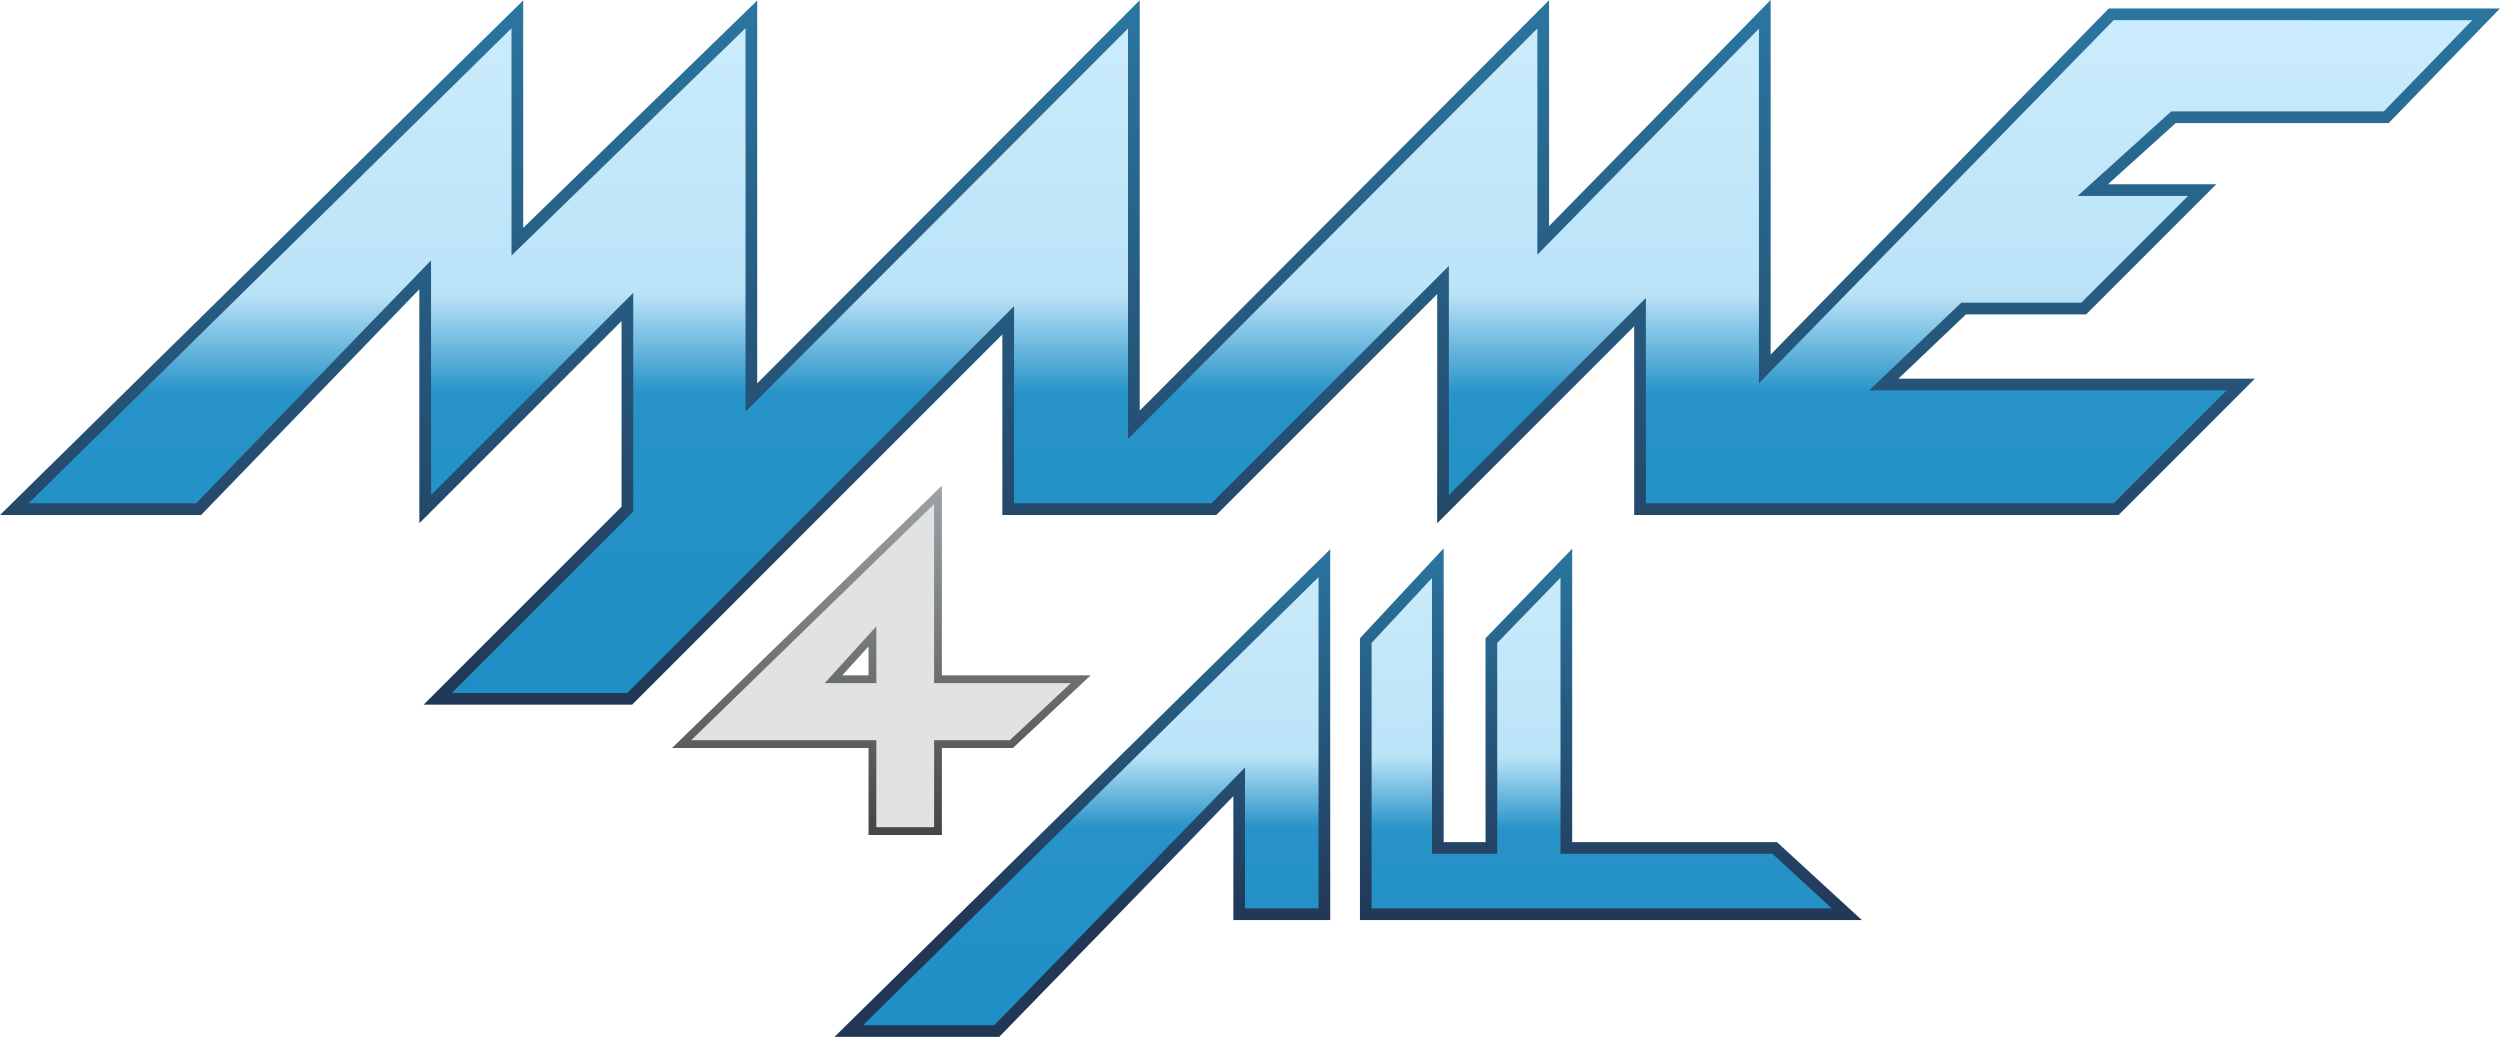
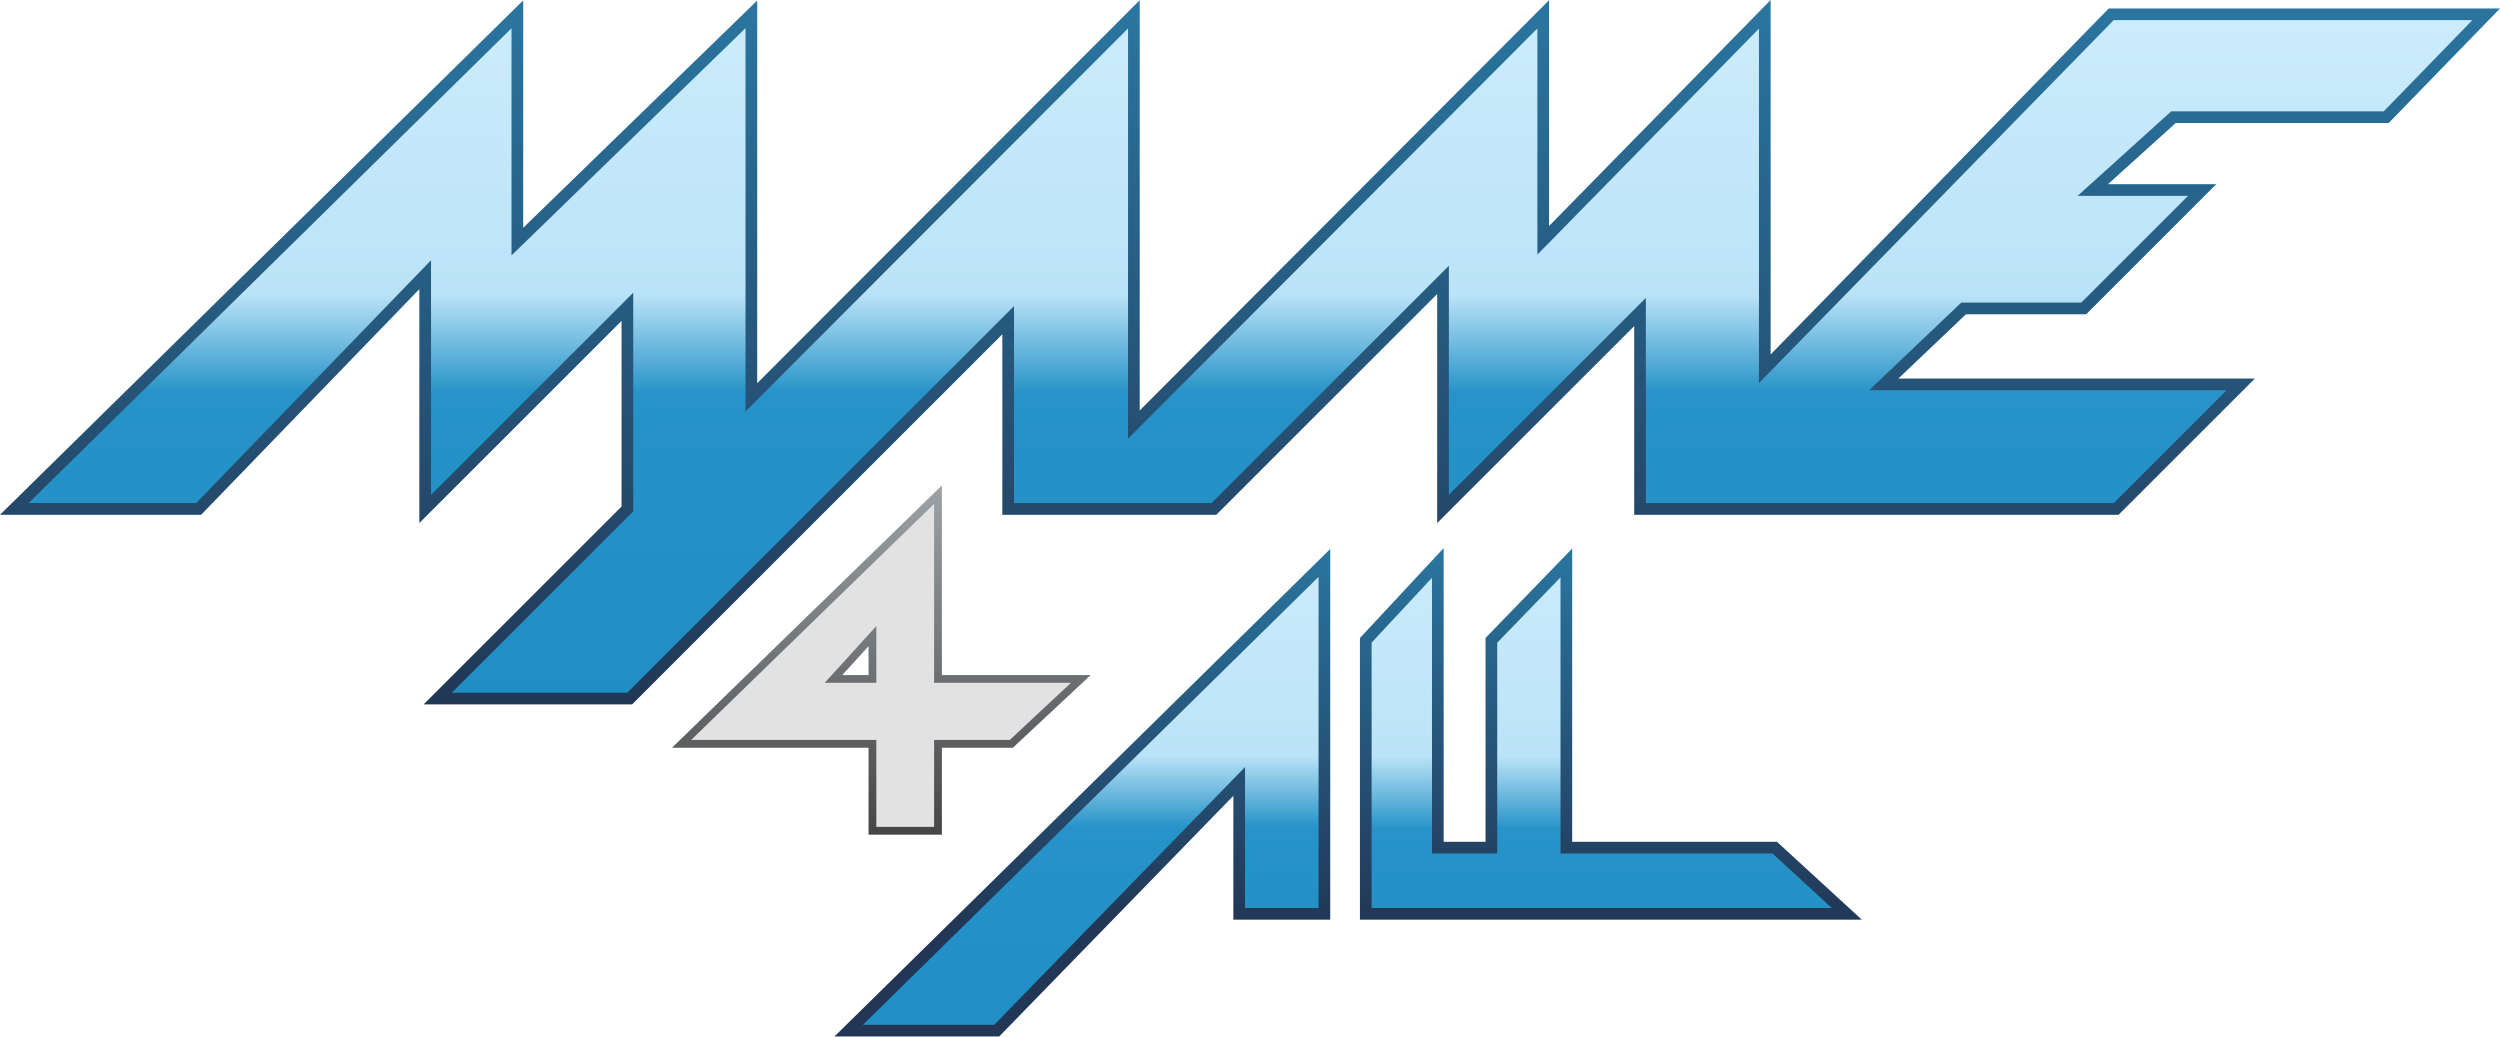
- <svg xmlns="http://www.w3.org/2000/svg" xmlns:xlink="http://www.w3.org/1999/xlink" enable-background="new -54.704 -17.335 641.883 266.225" height="1592.659" viewBox="-54.704 -17.335 3840 1592.659" width="3840">
+ <svg xmlns="http://www.w3.org/2000/svg" xmlns:xlink="http://www.w3.org/1999/xlink" enable-background="new -54.704 -17.335 641.883 266.225" height="1592" viewBox="-54.704 -17.335 3840 1592" width="3840" version="1.1" id="svg15">
+   <defs id="defs15" />
  <linearGradient id="a">
-     <stop offset=".005" stop-color="#cbecfc" />
-     <stop offset=".401" stop-color="#bbe3f7" />
-     <stop offset=".543" stop-color="#2793c8" />
-     <stop offset="1" stop-color="#1e8ec5" />
+     <stop offset=".005" stop-color="#cbecfc" id="stop1" />
+     <stop offset=".401" stop-color="#bbe3f7" id="stop2" />
+     <stop offset=".543" stop-color="#2793c8" id="stop3" />
+     <stop offset="1" stop-color="#1e8ec5" id="stop4" />
  </linearGradient>
-   <linearGradient id="b" gradientTransform="matrix(1 0 0 -1 654 409.2251)" gradientUnits="userSpaceOnUse" x1="-387.703" x2="-387.703" xlink:href="#a" y1="422.882" y2="243.83" />
+   <linearGradient id="b" gradientTransform="matrix(1,0,0,-1,654,409.2251)" gradientUnits="userSpaceOnUse" x1="-387.703" x2="-387.703" xlink:href="#a" y1="422.882" y2="243.83" />
  <linearGradient id="c">
-     <stop offset="0" stop-color="#2a76a0" />
-     <stop offset="1" stop-color="#223756" />
+     <stop offset="0" stop-color="#2a76a0" id="stop5" />
+     <stop offset="1" stop-color="#223756" id="stop6" />
  </linearGradient>
  <linearGradient id="d" gradientUnits="userSpaceOnUse" x1="266.238" x2="266.238" xlink:href="#c" y1="-17.721" y2="163.613" />
  <linearGradient id="e" gradientUnits="userSpaceOnUse" x1="171.582" x2="171.582" y1="106.779" y2="197.113">
-     <stop offset=".005" stop-color="#9ca3a6" />
-     <stop offset="1" stop-color="#454547" />
+     <stop offset=".005" stop-color="#9ca3a6" id="stop7" />
+     <stop offset="1" stop-color="#454547" id="stop8" />
  </linearGradient>
-   <linearGradient id="f" gradientTransform="matrix(1 0 0 -1 654 409.2251)" gradientUnits="userSpaceOnUse" x1="-429.724" x2="-429.724" xlink:href="#a" y1="284.818" y2="154.63" />
+   <linearGradient id="f" gradientTransform="matrix(1,0,0,-1,654,409.2251)" gradientUnits="userSpaceOnUse" x1="-429.724" x2="-429.724" xlink:href="#a" y1="284.818" y2="154.63" />
  <linearGradient id="g" gradientUnits="userSpaceOnUse" x1="223.192" x2="223.192" xlink:href="#c" y1="122.279" y2="219.613" />
-   <linearGradient id="h" gradientTransform="matrix(1 0 0 -1 654 409.2251)" gradientUnits="userSpaceOnUse" x1="-296.286" x2="-296.286" xlink:href="#a" y1="284.835" y2="153.835" />
+   <linearGradient id="h" gradientTransform="matrix(1,0,0,-1,654,409.2251)" gradientUnits="userSpaceOnUse" x1="-296.286" x2="-296.286" xlink:href="#a" y1="284.835" y2="153.835" />
  <linearGradient id="i" gradientUnits="userSpaceOnUse" x1="358.889" x2="358.889" xlink:href="#c" y1="122.279" y2="219.613" />
-   <g transform="matrix(5.98238 0 0 5.98238 272.5561 86.36956)">
-     <path d="m583.629-13.657h-96.273l-88.943 91.048v-91.048l-56.885 58.048v-58.048l-105.105 105.381v-105.381l-98.209 98.381v-98.381l-60.083 58.381v-58.381l-129.167 127.048h47.333l58.167-60.167v60.167l51.917-51.917v51.917l-48.708 48.708h49.291l97.187-97.187v48.479h52.813l58.834-58.833v58.833l50.583-50.583v50.583h122.25l32-32h-91.668l20.5-19.5h30.834l30.416-30.417h-28.082l20.707-18.708h54.625z" fill="url(#b)" />
-     <path d="m54.048 163.599 50.833-50.83v-47.674l-51.917 51.914-.002-60.075-56.028 57.956h-51.638l134.335-132.129v58.412l60.083-58.38v98.302l98.209-98.378-.002 105.377 105.105-105.381v58.002l56.887-58.05v91.042l86.811-88.866h96.908v1.502-1.502h3.549l-28.582 29.423h-54.684l-17.385 15.708h27.807l-33.419 33.418-30.855-.002-17.35 16.504h91.537l-34.998 34.998h-124.373v-48.461l-50.583 50.583v-58.833l-56.712 56.711h-54.934l-.002-46.355-95.063 95.064zm53.833-49.588-46.585 46.586h45.046l99.309-99.312v50.602h50.69l60.957-60.954v58.833l50.582-50.578v52.702h120.129l28.998-29h-91.795l23.65-22.5h30.813l27.416-27.417h-28.357l24.025-21.707h54.568l22.752-23.422-92.094-.003-91.074 93.229v-91.052l-56.887 58.05v-58.098l-105.103 105.383v-105.383l-98.208 98.382v-98.461l-60.082 58.378v-58.348l-124.002 121.966h43.033l60.303-62.376v60.257l51.917-51.914z" fill="url(#d)" />
-     <path d="m186.131 157.056v-47.333l-65.833 64h48.999v22.334h16.834v-22.334h18.833l17.834-16.667zm-16.834 0h-9.999l9.999-10.999z" fill="#e2e2e2" />
-     <path d="m168.296 197.057v-22.334h-50.464l69.299-67.368v48.7h38.201l-19.975 18.668-18.226-.002v22.336zm-45.535-24.336h47.536v22.335h14.833v-22.335h19.438l15.692-14.666h-34.13v-.999h1.001-1.001v.999h-1v-45.966zm34.275-14.666 13.262-14.586v13.587.999zm12.261-.999v-1.001zm-7.738-1.001h6.737v-7.413z" fill="url(#e)" />
-     <path d="m163.214 247.39 122.125-120.125v90.125h-21.875v-34l-62.25 64z" fill="url(#f)" />
-     <path d="m163.215 248.89v-1.5l1.05 1.068-1.05-1.068v1.5h-3.667l127.289-125.209v95.208h-24.873v-31.807l-60.118 61.808zm3.661-3 33.701-.002 64.384-66.194v36.195h18.877v-85.046z" fill="url(#g)" />
-     <path d="m314.464 127.265-18.5 19.875v70.25h123.499l-18.5-17h-53.5v-73.125l-19.25 19.875v53.25h-13.749z" fill="url(#h)" />
-     <path d="m294.464 218.889v-72.342l18.899-20.307 2.6-2.789v75.437h10.75v-52.357l22.248-22.97v75.329h52.586l21.768 19.999zm2.998-71.16v68.16h118.15l-15.234-14.001h-54.414l-.002-70.919-16.248 16.777v54.142h-16.75v-70.813z" fill="url(#i)" />
+   <g id="g16" transform="matrix(1,0,0,0.9995861,-4.48e-6,-0.00717379)">
+     <g transform="matrix(5.98238,0,0,5.98238,272.5561,86.36956)" id="g15">
+       <path d="M 583.629,-13.657 H 487.356 L 398.413,77.391 V -13.657 L 341.528,44.391 V -13.657 L 236.423,91.724 V -13.657 L 138.214,84.724 V -13.657 L 78.131,44.724 V -13.657 L -51.036,113.391 H -3.703 L 54.464,53.224 v 60.167 l 51.917,-51.917 v 51.917 l -48.708,48.708 h 49.291 l 97.187,-97.187 v 48.479 h 52.813 l 58.834,-58.833 v 58.833 l 50.583,-50.583 v 50.583 h 122.25 l 32,-32 h -91.668 l 20.5,-19.5 h 30.834 l 30.416,-30.417 h -28.082 l 20.707,-18.708 h 54.625 z" fill="url(#b)" id="path8" style="fill:url(#b)" />
+       <path d="m 54.048,163.599 50.833,-50.83 V 65.095 L 52.964,117.009 52.962,56.934 -3.066,114.89 H -54.704 L 79.631,-17.239 v 58.412 l 60.083,-58.38 v 98.302 l 98.209,-98.378 -0.002,105.377 105.105,-105.381 v 58.002 l 56.887,-58.05 v 91.042 l 86.811,-88.866 h 96.908 v 1.502 -1.502 h 3.549 L 558.599,14.264 H 503.915 L 486.53,29.972 h 27.807 L 480.918,63.39 450.063,63.388 432.713,79.892 H 524.25 L 489.252,114.89 H 364.879 V 66.429 l -50.583,50.583 V 58.179 L 257.584,114.89 H 202.65 l -0.002,-46.355 -95.063,95.064 z m 53.833,-49.588 -46.585,46.586 h 45.046 l 99.309,-99.312 v 50.602 h 50.69 l 60.957,-60.954 v 58.833 L 367.88,59.188 v 52.702 h 120.129 l 28.998,-29 h -91.795 l 23.65,-22.5 h 30.813 l 27.416,-27.417 h -28.357 l 24.025,-21.707 h 54.568 l 22.752,-23.422 -92.094,-0.003 -91.074,93.229 V -9.982 l -56.887,58.05 V -10.03 L 234.921,95.353 V -10.03 L 136.713,88.352 V -10.109 L 76.631,48.269 V -10.079 L -47.371,111.887 H -4.338 L 55.965,49.511 v 60.257 l 51.917,-51.914 z" fill="url(#d)" id="path9" style="fill:url(#d)" />
+       <path d="m 186.131,157.056 v -47.333 l -65.833,64 h 48.999 v 22.334 h 16.834 v -22.334 h 18.833 l 17.834,-16.667 z m -16.834,0 h -9.999 l 9.999,-10.999 z" fill="#e2e2e2" id="path10" />
+       <path d="m 168.296,197.057 v -22.334 h -50.464 l 69.299,-67.368 v 48.7 h 38.201 l -19.975,18.668 -18.226,-0.002 v 22.336 z m -45.535,-24.336 h 47.536 v 22.335 h 14.833 v -22.335 h 19.438 l 15.692,-14.666 h -34.13 v -0.999 h 1.001 -1.001 v 0.999 h -1 v -45.966 z m 34.275,-14.666 13.262,-14.586 v 13.587 0.999 z m 12.261,-0.999 v -1.001 z m -7.738,-1.001 h 6.737 v -7.413 z" fill="url(#e)" id="path11" style="fill:url(#e)" />
+       <path d="M 163.214,247.39 285.339,127.265 v 90.125 h -21.875 v -34 l -62.25,64 z" fill="url(#f)" id="path12" style="fill:url(#f)" />
+       <path d="m 163.215,248.89 v -1.5 l 1.05,1.068 -1.05,-1.068 v 1.5 h -3.667 L 286.837,123.681 v 95.208 h -24.873 v -31.807 l -60.118,61.808 z m 3.661,-3 33.701,-0.002 64.384,-66.194 v 36.195 h 18.877 v -85.046 z" fill="url(#g)" id="path13" style="fill:url(#g)" />
+       <path d="m 314.464,127.265 -18.5,19.875 v 70.25 h 123.499 l -18.5,-17 h -53.5 v -73.125 l -19.25,19.875 v 53.25 h -13.749 z" fill="url(#h)" id="path14" style="fill:url(#h)" />
+       <path d="m 294.464,218.889 v -72.342 l 18.899,-20.307 2.6,-2.789 v 75.437 h 10.75 v -52.357 l 22.248,-22.97 v 75.329 h 52.586 l 21.768,19.999 z m 2.998,-71.16 v 68.16 h 118.15 l -15.234,-14.001 h -54.414 l -0.002,-70.919 -16.248,16.777 v 54.142 h -16.75 v -70.813 z" fill="url(#i)" id="path15" style="fill:url(#i)" />
+     </g>
  </g>
</svg>
